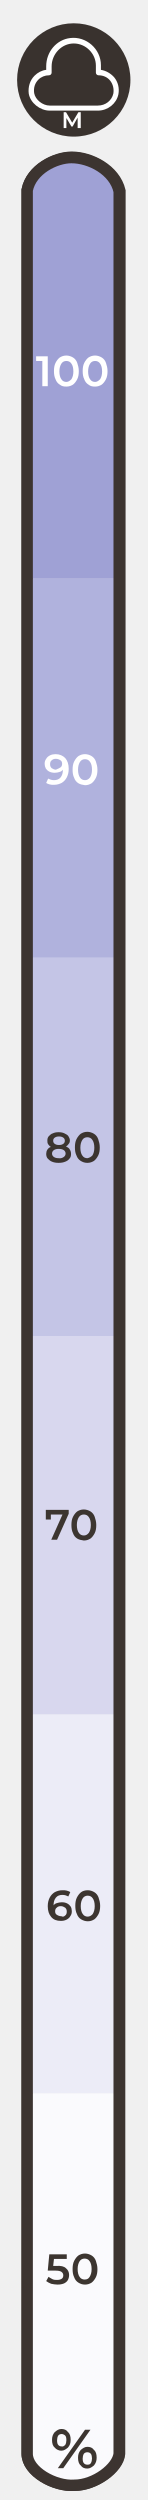
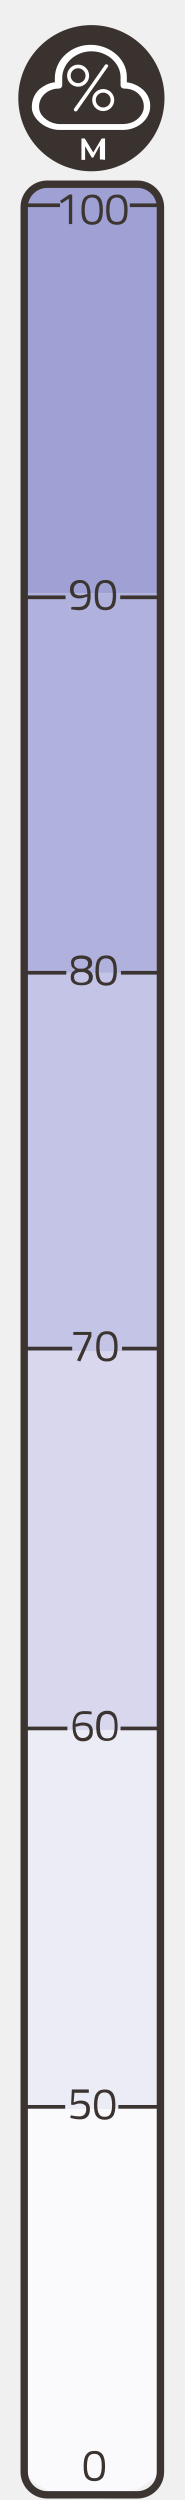
- <svg xmlns="http://www.w3.org/2000/svg" xmlns:xlink="http://www.w3.org/1999/xlink" version="1.1" id="Livello_1" x="0px" y="0px" width="38px" height="644px" viewBox="0 0 37.2 644.1" style="enable-background:new 0 0 37.2 644.1;" xml:space="preserve">
+ <svg xmlns="http://www.w3.org/2000/svg" xmlns:xlink="http://www.w3.org/1999/xlink" version="1.1" id="Livello_1" x="0px" y="0px" width="50px" height="677px" viewBox="0 0 48.7 677.2" style="enable-background:new 0 0 48.7 677.2;" xml:space="preserve">
  <style type="text/css">
- 	.st0{display:none;}
- 	.st1{display:inline;}
- 	.st2{clip-path:url(#SVGID_00000098217278098418447400000000968132201974526139_);fill:#FFFAFA;}
- 	.st3{clip-path:url(#SVGID_00000000925765988233706650000000613842492447046051_);fill:#FBD5D6;}
- 	.st4{clip-path:url(#SVGID_00000072992012485114356800000006496234173400817068_);fill:#F9C1C2;}
- 	.st5{clip-path:url(#SVGID_00000143585827793878790610000003937696048562226110_);fill:#FDEBEB;}
- 	.st6{clip-path:url(#SVGID_00000131345647652490859800000013190491833275560376_);fill:#F6ABAD;}
- 	.st7{clip-path:url(#SVGID_00000139979890329205482960000010914098827126043547_);fill:#F49799;}
- 	.st8{clip-path:url(#SVGID_00000090992088956803748420000007748056703977723026_);fill:#C8E8F0;}
- 	.st9{clip-path:url(#SVGID_00000144322691146210842060000005588671000360503439_);fill:#D0EBF7;}
- 	.st10{clip-path:url(#SVGID_00000160172946450594422650000018135568807861635228_);fill:#4898DA;}
- 	.st11{clip-path:url(#SVGID_00000081622678943348644150000006055519357089879231_);fill:#A3A5D7;}
- 	.st12{clip-path:url(#SVGID_00000005980184950569193130000005595869126436522410_);fill:#B988C1;}
- 	.st13{clip-path:url(#SVGID_00000124848383038309267940000017348835109587289527_);fill:#D7A2CD;}
- 	.st14{clip-path:url(#SVGID_00000005229070557214454410000008013235838695722119_);fill:#E8BEDB;}
- 	.st15{clip-path:url(#SVGID_00000038380401226670923760000000287550203748022711_);fill:#E67D9B;}
- 	.st16{clip-path:url(#SVGID_00000016076733877088889800000013056950652647732394_);fill:#DB4C4D;}
- 	.st17{clip-path:url(#SVGID_00000002362615134434787870000010808107669403632262_);fill:#EF5A5C;}
- 	.st18{clip-path:url(#SVGID_00000001629417941651829150000012208071599895174546_);fill:#F7A25C;}
- 	.st19{clip-path:url(#SVGID_00000141429470921572604490000000333151717262293901_);fill:#FDD58F;}
- 	.st20{clip-path:url(#SVGID_00000143609411107164892570000009067349760711743916_);fill:#FFE173;}
- 	.st21{clip-path:url(#SVGID_00000085959895437919012760000015719307139043771817_);fill:#FEFE82;}
- 	.st22{clip-path:url(#SVGID_00000112630063032937566470000009305652971025312438_);fill:#FFFFC7;}
- 	.st23{clip-path:url(#SVGID_00000052097034715031642180000012856439992589355186_);fill:#F3F3A1;}
- 	.st24{clip-path:url(#SVGID_00000000195565200594712480000006800608639770998710_);fill:#D3ECA4;}
- 	.st25{clip-path:url(#SVGID_00000154387635365314731980000015907944847096496545_);fill:#C3E6D8;}
- 	.st26{clip-path:url(#SVGID_00000126286587906422816500000017994761757999868324_);fill:#C8E8F0;}
- 	.st27{clip-path:url(#SVGID_00000071543955595265248490000002255898086767435158_);fill:#D0EBF7;}
- 	.st28{clip-path:url(#SVGID_00000109026394338414473670000000917686711910184322_);fill:#EC2426;}
- 	.st29{clip-path:url(#SVGID_00000023972732371232347550000016886325700027809975_);fill:#FCFC1E;}
- 	.st30{clip-path:url(#SVGID_00000019652311324900711130000012660425482268251531_);fill:#0B7F3F;}
- 	.st31{clip-path:url(#SVGID_00000177473487028662671440000008878131153423708053_);fill:#F7A426;}
- 	.st32{clip-path:url(#SVGID_00000155868109023728692580000008634837471934056871_);fill:#6FC9DC;}
- 	.st33{clip-path:url(#SVGID_00000085961381503267478870000004014978953578597531_);fill:#3F57B0;}
- 	.st34{display:none;fill:#3A332F;}
- 	.st35{display:none;fill:none;stroke:#3C3430;stroke-width:2.932;stroke-miterlimit:9.772;}
- 	.st36{display:inline;fill:#3C3530;}
- 	.st37{display:inline;fill:#FFFFFF;}
- 	.st38{display:none;fill:none;}
- 	.st39{display:none;enable-background:new    ;}
- 	.st40{clip-path:url(#SVGID_00000117678363852171663390000002760413254305891212_);}
- 	.st41{fill:#F59826;}
- 	.st42{fill:#FDCC22;}
- 	.st43{fill:#6655AD;}
- 	.st44{fill:#975EAD;}
- 	.st45{fill:#C66AAF;}
- 	.st46{fill:#AF48A1;}
- 	.st47{fill:#981595;}
- 	.st48{fill:#660666;}
- 	.st49{fill:#640E0E;}
- 	.st50{fill:#991E1F;}
- 	.st51{fill:#CB2527;}
- 	.st52{fill:#EC2426;}
- 	.st53{fill:#F06626;}
- 	.st54{fill:#FCFC1E;}
- 	.st55{fill:#CBE436;}
- 	.st56{fill:#7ECB47;}
- 	.st57{fill:#0EB04E;}
- 	.st58{fill:#37BD7C;}
- 	.st59{fill:#58C3BA;}
- 	.st60{fill:#6FC9DC;}
- 	.st61{fill:#33BCF3;}
- 	.st62{fill:#498DD2;}
- 	.st63{fill:#4469BB;}
- 	.st64{fill:#3F57B0;}
- 	.st65{display:inline;fill:#39322E;}
- 	.st66{display:none;fill:#39322E;}
- 	.st67{fill:#FFFFFF;}
- 	.st68{fill:none;}
- 	.st69{fill:#39322E;}
- 	.st70{fill:none;stroke:#3C3430;stroke-width:2.932;stroke-miterlimit:9.772;}
- 	.st71{clip-path:url(#SVGID_00000173143939364533748870000016472732925884784773_);fill:#FAFAFD;}
- 	.st72{clip-path:url(#SVGID_00000116929268501601192750000011005437460239827898_);fill:#D8D7EE;}
- 	.st73{clip-path:url(#SVGID_00000050633097460098886630000014732950103574037900_);fill:#C4C5E6;}
- 	.st74{clip-path:url(#SVGID_00000050652298583897723020000001536204218791677317_);fill:#ECECF7;}
- 	.st75{clip-path:url(#SVGID_00000011021790477178982310000016832068776707717288_);fill:#B0B2DD;}
- 	.st76{clip-path:url(#SVGID_00000040565241912033680370000009601907473924392883_);fill:#9FA1D5;}
- 	.st77{fill:#3C3530;}
+ 	.st0{clip-path:url(#SVGID_00000039846302260393032220000012970815574539548069_);fill:#FAFAFD;}
+ 	.st1{clip-path:url(#SVGID_00000095331347969984798020000000901204797291579062_);fill:#D8D7EE;}
+ 	.st2{clip-path:url(#SVGID_00000088841894550341754560000005951564212119991691_);fill:#C4C5E6;}
+ 	.st3{clip-path:url(#SVGID_00000048480450729235291400000012059688471200367505_);fill:#ECECF7;}
+ 	.st4{clip-path:url(#SVGID_00000013883856804890961980000002614390541593417103_);fill:#B0B2DD;}
+ 	.st5{clip-path:url(#SVGID_00000109718418214397845780000001286890782776214161_);fill:#9FA1D5;}
+ 	.st6{fill:#39322E;}
+ 	.st7{fill:none;}
+ 	.st8{fill:none;stroke:#3C3430;stroke-width:2;stroke-miterlimit:9.772;}
+ 	.st9{fill:#3C3530;}
+ 	.st10{fill:none;stroke:#3C3430;stroke-miterlimit:9.772;}
+ 	.st11{fill:#3C3430;}
+ 	.st12{fill:#3B3330;}
+ 	.st13{fill:#FFFFFF;}
+ 	.st14{fill:#FFFFFF;stroke:#FFFFFF;stroke-width:0.489;stroke-miterlimit:9.772;}
+ 	.st15{fill:none;stroke:#FFFFFF;stroke-width:0.977;stroke-miterlimit:9.772;}
</style>
-   <circle class="st69" cx="18.6" cy="20.6" r="14.6" />
-   <path class="st70" d="M30.4,632.2c-0.3,3.7-6.3,8.1-11.6,8.1l0,0c-5.2,0.4-12.2-3.5-12.2-8.1V48.9c1.1-5.3,7.2-8.4,11.5-8.4l0,0  c4.8,0,11.1,3.2,12.4,8.7L30.4,632.2L30.4,632.2z" />
-   <g>
-     <path class="st67" d="M12.4,28.5h12.4c2.6,0,4.8-1.8,5.3-4.2c0.3-1.6-0.1-3.2-1.1-4.4c-0.9-1-2.1-1.7-3.4-1.9v-1.2   c0-4.2-3.8-7.5-7.9-7c-3.5,0.4-6.2,3.5-6.2,7.3V18c-1.1,0.1-2.2,0.7-3,1.5c-1.2,1.2-1.7,2.9-1.5,4.6C7.4,26.5,9.9,28.5,12.4,28.5z    M9.5,20.5c0.7-0.7,1.7-1.1,2.7-1.1c0.4,0,0.7-0.3,0.7-0.7v-1.6c0-3.1,2.5-5.9,5.7-5.9c3.1,0,5.7,2.6,5.7,5.7v1.8   c0,0.4,0.3,0.7,0.7,0.7c1.2,0,2.3,0.5,3,1.4s1,2.1,0.8,3.3c-0.4,1.8-2,3.1-4,3.1H12.4c-1.8,0-3.7-1.5-4-3.2   C8.2,22.6,8.6,21.4,9.5,20.5z" />
-   </g>
-   <rect x="13.8" y="28.5" class="st68" width="9.5" height="5.3" />
-   <g>
-     <path class="st67" d="M19.6,33l0-2.7l-1.3,2.3h-0.3l-1.3-2.2V33h-0.7v-4.1h0.6l1.6,2.7l1.6-2.7h0.6l0,4.1C20.3,33,19.6,33,19.6,33z   " />
-   </g>
  <g>
    <g>
      <g>
        <g>
          <g>
-             <defs>
-               <path id="SVGID_00000020367187336474804110000010917790707660058808_" d="M30.5,631.9c-0.4,3.7-6.3,8.1-11.5,8.1l0,0        c-5.1,0.4-12.2-3.6-12.2-8.1V48.7c1.1-5.4,7.3-8.4,11.4-8.4l0,0c4.8,0,11.1,3.2,12.3,8.7V631.9L30.5,631.9z" />
-             </defs>
-             <clipPath id="SVGID_00000180356521465079226450000006196512894267605377_">
-               <use xlink:href="#SVGID_00000020367187336474804110000010917790707660058808_" style="overflow:visible;" />
-             </clipPath>
-             <rect x="1" y="539.3" style="clip-path:url(#SVGID_00000180356521465079226450000006196512894267605377_);fill:#FAFAFD;" width="35.3" height="107.3" />
+             <g>
+               <defs>
+                 <path id="SVGID_1_" d="M42.5,668.6c-0.6,3.9-9.7,8.5-17.6,8.5l0,0c-7.8,0.4-18.7-3.8-18.7-8.5V55.2         c1.7-5.7,11.2-8.8,17.5-8.8l0,0c7.4,0,17,3.4,18.9,9.2V668.6L42.5,668.6z" />
+               </defs>
+               <clipPath id="SVGID_00000144312688595791116900000012238267833675157642_">
+                 <use xlink:href="#SVGID_1_" style="overflow:visible;" />
+               </clipPath>
+               <rect x="-2.7" y="571.2" style="clip-path:url(#SVGID_00000144312688595791116900000012238267833675157642_);fill:#FAFAFD;" width="54.1" height="112.9" />
+             </g>
          </g>
        </g>
      </g>
      <g>
        <g>
          <g>
-             <defs>
-               <path id="SVGID_00000097467327568639477040000013029432810611873426_" d="M30.5,631.9c-0.4,3.7-6.3,8.1-11.5,8.1l0,0        c-5.1,0.4-12.2-3.6-12.2-8.1V48.7c1.1-5.4,7.3-8.4,11.4-8.4l0,0c4.8,0,11.1,3.2,12.3,8.7V631.9L30.5,631.9z" />
-             </defs>
-             <clipPath id="SVGID_00000153681285287373059050000012074659528522840714_">
-               <use xlink:href="#SVGID_00000097467327568639477040000013029432810611873426_" style="overflow:visible;" />
-             </clipPath>
-             <rect x="1.4" y="344.2" style="clip-path:url(#SVGID_00000153681285287373059050000012074659528522840714_);fill:#D8D7EE;" width="35.3" height="97.6" />
+             <g>
+               <defs>
+                 <path id="SVGID_00000045579994541705425250000008494995007312594352_" d="M42.5,668.6c-0.6,3.9-9.7,8.5-17.6,8.5l0,0         c-7.8,0.4-18.7-3.8-18.7-8.5V55.2c1.7-5.7,11.2-8.8,17.5-8.8l0,0c7.4,0,17,3.4,18.9,9.2V668.6L42.5,668.6z" />
+               </defs>
+               <clipPath id="SVGID_00000117643985047917135980000013893541516068563610_">
+                 <use xlink:href="#SVGID_00000045579994541705425250000008494995007312594352_" style="overflow:visible;" />
+               </clipPath>
+               <rect x="-2.1" y="366" style="clip-path:url(#SVGID_00000117643985047917135980000013893541516068563610_);fill:#D8D7EE;" width="54.1" height="102.7" />
+             </g>
          </g>
        </g>
      </g>
      <g>
        <g>
          <g>
-             <defs>
-               <path id="SVGID_00000094593649824287072180000009847890482565266312_" d="M30.5,631.9c-0.4,3.7-6.3,8.1-11.5,8.1l0,0        c-5.1,0.4-12.2-3.6-12.2-8.1V48.7c1.1-5.4,7.3-8.4,11.4-8.4l0,0c4.8,0,11.1,3.2,12.3,8.7V631.9L30.5,631.9z" />
-             </defs>
-             <clipPath id="SVGID_00000068640716580447948200000008117817458467784119_">
-               <use xlink:href="#SVGID_00000094593649824287072180000009847890482565266312_" style="overflow:visible;" />
-             </clipPath>
-             <rect x="1.4" y="246.6" style="clip-path:url(#SVGID_00000068640716580447948200000008117817458467784119_);fill:#C4C5E6;" width="35.3" height="97.6" />
+             <g>
+               <defs>
+                 <path id="SVGID_00000085239322399740282290000005348104868485726852_" d="M42.5,668.6c-0.6,3.9-9.7,8.5-17.6,8.5l0,0         c-7.8,0.4-18.7-3.8-18.7-8.5V55.2c1.7-5.7,11.2-8.8,17.5-8.8l0,0c7.4,0,17,3.4,18.9,9.2V668.6L42.5,668.6z" />
+               </defs>
+               <clipPath id="SVGID_00000051371718186537268060000009788498120636809657_">
+                 <use xlink:href="#SVGID_00000085239322399740282290000005348104868485726852_" style="overflow:visible;" />
+               </clipPath>
+               <rect x="-2.1" y="263.3" style="clip-path:url(#SVGID_00000051371718186537268060000009788498120636809657_);fill:#C4C5E6;" width="54.1" height="102.7" />
+             </g>
          </g>
        </g>
      </g>
      <g>
        <g>
          <g>
-             <defs>
-               <path id="SVGID_00000174593877785740772670000008155828805930972560_" d="M30.5,631.9c-0.4,3.7-6.3,8.1-11.5,8.1l0,0        c-5.1,0.4-12.2-3.6-12.2-8.1V48.7c1.1-5.4,7.3-8.4,11.4-8.4l0,0c4.8,0,11.1,3.2,12.3,8.7V631.9L30.5,631.9z" />
-             </defs>
-             <clipPath id="SVGID_00000048502535344679594700000017651520741848188288_">
-               <use xlink:href="#SVGID_00000174593877785740772670000008155828805930972560_" style="overflow:visible;" />
-             </clipPath>
-             <rect x="1" y="441.7" style="clip-path:url(#SVGID_00000048502535344679594700000017651520741848188288_);fill:#ECECF7;" width="35.3" height="97.6" />
+             <g>
+               <defs>
+                 <path id="SVGID_00000008137313380536459020000003328140434169758618_" d="M42.5,668.6c-0.6,3.9-9.7,8.5-17.6,8.5l0,0         c-7.8,0.4-18.7-3.8-18.7-8.5V55.2c1.7-5.7,11.2-8.8,17.5-8.8l0,0c7.4,0,17,3.4,18.9,9.2V668.6L42.5,668.6z" />
+               </defs>
+               <clipPath id="SVGID_00000018200341715791254420000010769621625721469595_">
+                 <use xlink:href="#SVGID_00000008137313380536459020000003328140434169758618_" style="overflow:visible;" />
+               </clipPath>
+               <rect x="-2.7" y="468.6" style="clip-path:url(#SVGID_00000018200341715791254420000010769621625721469595_);fill:#ECECF7;" width="54.1" height="102.7" />
+             </g>
          </g>
        </g>
      </g>
      <g>
        <g>
          <g>
-             <defs>
-               <path id="SVGID_00000027581552833067574440000002018631642140612267_" d="M30.5,631.9c-0.4,3.7-6.3,8.1-11.5,8.1l0,0        c-5.1,0.4-12.2-3.6-12.2-8.1V48.7c1.1-5.4,7.3-8.4,11.4-8.4l0,0c4.8,0,11.1,3.2,12.3,8.7V631.9L30.5,631.9z" />
-             </defs>
-             <clipPath id="SVGID_00000137132681545095257070000002749559760074836359_">
-               <use xlink:href="#SVGID_00000027581552833067574440000002018631642140612267_" style="overflow:visible;" />
-             </clipPath>
-             <rect x="1.4" y="149.1" style="clip-path:url(#SVGID_00000137132681545095257070000002749559760074836359_);fill:#B0B2DD;" width="35.3" height="97.6" />
+             <g>
+               <defs>
+                 <path id="SVGID_00000118396317786829730140000012450765979903632787_" d="M42.5,668.6c-0.6,3.9-9.7,8.5-17.6,8.5l0,0         c-7.8,0.4-18.7-3.8-18.7-8.5V55.2c1.7-5.7,11.2-8.8,17.5-8.8l0,0c7.4,0,17,3.4,18.9,9.2V668.6L42.5,668.6z" />
+               </defs>
+               <clipPath id="SVGID_00000134229132395981042620000015510061508409143426_">
+                 <use xlink:href="#SVGID_00000118396317786829730140000012450765979903632787_" style="overflow:visible;" />
+               </clipPath>
+               <rect x="-2.1" y="160.8" style="clip-path:url(#SVGID_00000134229132395981042620000015510061508409143426_);fill:#B0B2DD;" width="54.1" height="102.7" />
+             </g>
          </g>
        </g>
      </g>
      <g>
        <g>
          <g>
-             <defs>
-               <path id="SVGID_00000168093684127766080270000000156689640780249479_" d="M30.5,631.9c-0.4,3.7-6.3,8.1-11.5,8.1l0,0        c-5.1,0.4-12.2-3.6-12.2-8.1V48.7c1.1-5.4,7.3-8.4,11.4-8.4l0,0c4.8,0,11.1,3.2,12.3,8.7V631.9L30.5,631.9z" />
-             </defs>
-             <clipPath id="SVGID_00000051371195516183381980000007662025561053210515_">
-               <use xlink:href="#SVGID_00000168093684127766080270000000156689640780249479_" style="overflow:visible;" />
-             </clipPath>
-             <rect x="1" y="41.8" style="clip-path:url(#SVGID_00000051371195516183381980000007662025561053210515_);fill:#9FA1D5;" width="35.3" height="107.3" />
+             <g>
+               <defs>
+                 <path id="SVGID_00000013164665839609384480000006375249136742228395_" d="M42.5,668.6c-0.6,3.9-9.7,8.5-17.6,8.5l0,0         c-7.8,0.4-18.7-3.8-18.7-8.5V55.2c1.7-5.7,11.2-8.8,17.5-8.8l0,0c7.4,0,17,3.4,18.9,9.2V668.6L42.5,668.6z" />
+               </defs>
+               <clipPath id="SVGID_00000106835610854187278530000000947782260891679677_">
+                 <use xlink:href="#SVGID_00000013164665839609384480000006375249136742228395_" style="overflow:visible;" />
+               </clipPath>
+               <polygon style="clip-path:url(#SVGID_00000106835610854187278530000000947782260891679677_);fill:#9FA1D5;" points="        -2.9,49.1 51.2,49.1 51.4,160.8 -2.7,160.8       " />
+             </g>
          </g>
        </g>
      </g>
    </g>
  </g>
-   <path class="st70" d="M30.3,632.2c-0.4,3.7-6.3,8.1-11.5,8.1l0,0c-5.1,0.4-12.2-3.6-12.2-8.1V49c1.1-5.4,7.3-8.4,11.4-8.4l0,0  c4.8,0,11.1,3.2,12.3,8.7V632.2L30.3,632.2z" />
+   <circle class="st6" cx="24.1" cy="26.6" r="19.8" />
+   <rect x="11.1" y="632" class="st7" width="15.4" height="11.8" />
+   <path class="st8" d="M36.6,675.8H12.1c-3.4,0-6.2-2.8-6.2-6.2V56.1c0-3.4,2.8-6.2,6.2-6.2h24.5c3.4,0,6.2,2.8,6.2,6.2v613.5  C42.8,673,40,675.8,36.6,675.8z" />
  <g>
-     <g>
-       <path class="st67" d="M16.4,195.3c0.6,0.7,0.9,1.6,0.9,2.8c0,0.9-0.2,1.6-0.5,2.2c-0.3,0.6-0.8,1.1-1.3,1.4    c-0.6,0.3-1.2,0.5-2,0.5c-0.4,0-0.8,0-1.1-0.1s-0.7-0.2-0.9-0.4l0.5-1.1c0.4,0.2,0.9,0.4,1.5,0.4c0.7,0,1.3-0.2,1.7-0.7    c0.4-0.5,0.6-1.1,0.6-2l0,0c-0.2,0.3-0.5,0.5-0.9,0.6s-0.7,0.2-1.2,0.2s-1-0.1-1.4-0.3s-0.7-0.5-0.9-0.8c-0.2-0.4-0.3-0.8-0.3-1.2    c0-0.5,0.1-0.9,0.4-1.3c0.2-0.4,0.6-0.7,1-0.9s0.9-0.3,1.4-0.3C15,194.3,15.8,194.7,16.4,195.3z M15.2,197.7    c0.3-0.2,0.4-0.6,0.4-0.9c0-0.4-0.1-0.7-0.4-0.9s-0.7-0.4-1.2-0.4c-0.4,0-0.8,0.1-1.1,0.4c-0.3,0.2-0.4,0.6-0.4,1s0.1,0.7,0.4,1    c0.3,0.2,0.7,0.4,1.1,0.4C14.5,198.1,14.9,197.9,15.2,197.7z" />
-       <path class="st67" d="M19.8,201.8c-0.5-0.3-0.9-0.8-1.1-1.4c-0.3-0.6-0.4-1.3-0.4-2.1s0.1-1.5,0.4-2.1s0.7-1.1,1.1-1.4    c0.5-0.3,1-0.5,1.7-0.5c0.6,0,1.2,0.2,1.7,0.5s0.9,0.8,1.1,1.4s0.4,1.3,0.4,2.1s-0.1,1.5-0.4,2.1s-0.7,1.1-1.1,1.4    c-0.5,0.3-1,0.5-1.7,0.5C20.8,202.2,20.3,202.1,19.8,201.8z M22.8,200.3c0.3-0.5,0.5-1.1,0.5-2s-0.2-1.6-0.5-2    c-0.3-0.5-0.8-0.7-1.3-0.7s-1,0.2-1.3,0.7s-0.5,1.1-0.5,2s0.2,1.6,0.5,2c0.3,0.5,0.8,0.7,1.3,0.7C22,201,22.4,200.8,22.8,200.3z" />
-     </g>
+     <path class="st9" d="M18.9,52.8v7.9H18v-6.9l-2,1.3l-0.4-0.7l2.5-1.7H18.9z" />
+     <path class="st9" d="M24.3,52.7c0.7,0,1.2,0.1,1.6,0.4c0.9,0.5,1.3,1.8,1.3,3.8c0,1.4-0.2,2.5-0.7,3.1c-0.5,0.6-1.2,0.9-2.2,0.9   s-1.7-0.3-2.2-0.9c-0.5-0.6-0.7-1.6-0.7-3.1c0-1.5,0.2-2.6,0.7-3.2C22.6,53,23.4,52.7,24.3,52.7z M24.3,53.5   c-0.5,0-0.8,0.1-1.1,0.3c-0.6,0.4-0.9,1.4-0.9,3.1c0,1.2,0.2,2,0.5,2.5c0.3,0.5,0.8,0.7,1.5,0.7s1.2-0.2,1.5-0.7   c0.3-0.5,0.5-1.3,0.5-2.5s-0.2-2.1-0.5-2.6S25,53.5,24.3,53.5z" />
+     <path class="st9" d="M31,52.7c0.7,0,1.2,0.1,1.6,0.4c0.9,0.5,1.3,1.8,1.3,3.8c0,1.4-0.2,2.5-0.7,3.1c-0.5,0.6-1.2,0.9-2.2,0.9   s-1.7-0.3-2.2-0.9c-0.5-0.6-0.7-1.6-0.7-3.1c0-1.5,0.2-2.6,0.7-3.2C29.3,53,30.1,52.7,31,52.7z M31,53.5c-0.5,0-0.8,0.1-1.1,0.3   c-0.6,0.4-0.9,1.4-0.9,3.1c0,1.2,0.2,2,0.5,2.5c0.3,0.5,0.8,0.7,1.5,0.7s1.2-0.2,1.5-0.7c0.3-0.5,0.5-1.3,0.5-2.5s-0.2-2.1-0.5-2.6   S31.7,53.5,31,53.5z" />
+   </g>
+   <line class="st10" x1="6.5" y1="55.6" x2="15.6" y2="55.6" />
+   <line class="st10" x1="42.6" y1="55.6" x2="34.5" y2="55.6" />
+   <g>
+     <path class="st11" d="M19.2,361.6v-0.8h4.9v1.2l-3,6.8l-0.9-0.3l3-6.6v-0.3H19.2z" />
+     <path class="st11" d="M28.3,360.6c0.7,0,1.2,0.1,1.6,0.4c0.9,0.5,1.3,1.8,1.3,3.8c0,1.4-0.2,2.5-0.7,3.1c-0.5,0.6-1.2,0.9-2.2,0.9   s-1.7-0.3-2.2-0.9c-0.5-0.6-0.7-1.6-0.7-3.1c0-1.5,0.2-2.6,0.7-3.2C26.6,360.9,27.3,360.6,28.3,360.6z M28.3,361.4   c-0.5,0-0.8,0.1-1.1,0.3c-0.6,0.4-0.9,1.4-0.9,3.1c0,1.2,0.2,2,0.5,2.5c0.3,0.5,0.8,0.7,1.5,0.7s1.2-0.2,1.5-0.7   c0.3-0.5,0.5-1.3,0.5-2.5s-0.2-2.1-0.5-2.6S29,361.4,28.3,361.4z" />
+   </g>
+   <line class="st10" x1="6.6" y1="365.3" x2="18.9" y2="365.3" />
+   <line class="st10" x1="43" y1="365.3" x2="32.4" y2="365.3" />
+   <g>
+     <path class="st11" d="M20.8,164.4c1.4,0,2.2-0.9,2.2-2.8c-0.8,0.3-1.5,0.5-2.1,0.5c-1.7,0-2.6-0.8-2.6-2.4c0-0.8,0.2-1.4,0.7-1.9   s1.2-0.7,2-0.7c1,0,1.7,0.4,2.2,1.1c0.5,0.7,0.7,1.8,0.7,3.2c0,1.4-0.3,2.4-0.8,3s-1.3,0.9-2.3,0.9c-0.6,0-1.2-0.1-1.9-0.2l-0.3,0   l0.1-0.7C19.4,164.4,20.1,164.4,20.8,164.4z M21,161.3c0.5,0,1.1-0.1,1.7-0.3l0.3-0.1c0-2-0.7-3-1.9-3c-0.6,0-1,0.2-1.3,0.5   c-0.3,0.3-0.5,0.8-0.5,1.3C19.3,160.8,19.8,161.3,21,161.3z" />
+     <path class="st11" d="M27.9,157.1c0.7,0,1.2,0.1,1.6,0.4c0.9,0.5,1.3,1.8,1.3,3.8c0,1.4-0.2,2.5-0.7,3.1c-0.5,0.6-1.2,0.9-2.2,0.9   s-1.7-0.3-2.2-0.9c-0.5-0.6-0.7-1.6-0.7-3.1c0-1.5,0.2-2.6,0.7-3.2C26.2,157.4,26.9,157.1,27.9,157.1z M27.9,157.9   c-0.5,0-0.8,0.1-1.1,0.3c-0.6,0.4-0.9,1.4-0.9,3.1c0,1.2,0.2,2,0.5,2.5c0.3,0.5,0.8,0.7,1.5,0.7s1.2-0.2,1.5-0.7   c0.3-0.5,0.5-1.3,0.5-2.5s-0.2-2.1-0.5-2.6S28.6,157.9,27.9,157.9z" />
+   </g>
+   <line class="st10" x1="6.1" y1="161.8" x2="17.1" y2="161.8" />
+   <line class="st10" x1="42.5" y1="161.8" x2="31.9" y2="161.8" />
+   <g>
+     <path class="st12" d="M24.9,663.9c0.7,0,1.2,0.1,1.6,0.4c0.9,0.5,1.3,1.8,1.3,3.8c0,1.4-0.2,2.5-0.7,3.1c-0.5,0.6-1.2,0.9-2.2,0.9   s-1.7-0.3-2.2-0.9c-0.5-0.6-0.7-1.6-0.7-3.1c0-1.5,0.2-2.6,0.7-3.2C23.2,664.2,23.9,663.9,24.9,663.9z M24.9,664.7   c-0.5,0-0.8,0.1-1.1,0.3c-0.6,0.4-0.9,1.4-0.9,3.1c0,1.2,0.2,2,0.5,2.5c0.3,0.5,0.8,0.7,1.5,0.7s1.2-0.2,1.5-0.7   c0.3-0.5,0.5-1.3,0.5-2.5s-0.1-2.1-0.5-2.6C26.1,664.9,25.6,664.7,24.9,664.7z" />
  </g>
  <g>
-     <g>
-       <path class="st77" d="M17.6,296.2c0.2,0.3,0.3,0.7,0.3,1.1c0,0.5-0.1,0.9-0.4,1.2c-0.3,0.4-0.6,0.6-1.1,0.8    c-0.5,0.2-1,0.3-1.7,0.3s-1.2-0.1-1.7-0.3c-0.5-0.2-0.8-0.5-1.1-0.8c-0.3-0.3-0.4-0.8-0.4-1.2s0.1-0.8,0.3-1.1    c0.2-0.3,0.5-0.6,0.9-0.7c-0.3-0.2-0.5-0.4-0.7-0.7c-0.2-0.3-0.2-0.6-0.2-1s0.1-0.8,0.4-1.1c0.3-0.3,0.6-0.6,1-0.7    c0.4-0.2,0.9-0.3,1.5-0.3s1.1,0.1,1.5,0.3c0.4,0.2,0.8,0.4,1,0.7c0.2,0.3,0.4,0.7,0.4,1.1s-0.1,0.7-0.3,0.9    c-0.2,0.3-0.4,0.5-0.7,0.7C17.1,295.6,17.4,295.8,17.6,296.2z M16,298.1c0.3-0.2,0.5-0.5,0.5-0.9s-0.2-0.7-0.5-0.9    c-0.3-0.2-0.7-0.3-1.3-0.3c-0.5,0-0.9,0.1-1.2,0.3c-0.3,0.2-0.5,0.5-0.5,0.9s0.2,0.7,0.5,0.9c0.3,0.2,0.7,0.3,1.2,0.3    C15.3,298.5,15.7,298.3,16,298.1z M13.7,293.1c-0.3,0.2-0.4,0.5-0.4,0.8c0,0.3,0.1,0.6,0.4,0.8c0.3,0.2,0.6,0.3,1.1,0.3    s0.8-0.1,1.1-0.3c0.3-0.2,0.4-0.5,0.4-0.8c0-0.3-0.1-0.6-0.4-0.8c-0.3-0.2-0.6-0.3-1.1-0.3S14,292.9,13.7,293.1z" />
-       <path class="st77" d="M20.4,299.1c-0.5-0.3-0.9-0.8-1.1-1.4c-0.3-0.6-0.4-1.3-0.4-2.1c0-0.8,0.1-1.5,0.4-2.1s0.7-1.1,1.1-1.4    c0.5-0.3,1-0.5,1.7-0.5c0.6,0,1.2,0.2,1.7,0.5c0.5,0.3,0.9,0.8,1.1,1.4c0.2,0.6,0.4,1.3,0.4,2.1c0,0.8-0.1,1.5-0.4,2.1    s-0.7,1.1-1.1,1.4c-0.5,0.3-1,0.5-1.7,0.5S20.9,299.4,20.4,299.1z M23.4,297.7c0.3-0.5,0.5-1.1,0.5-2s-0.2-1.6-0.5-2    c-0.3-0.5-0.8-0.7-1.3-0.7s-1,0.2-1.3,0.7s-0.5,1.1-0.5,2s0.2,1.6,0.5,2c0.3,0.5,0.8,0.7,1.3,0.7C22.6,298.3,23,298.1,23.4,297.7z    " />
-     </g>
+     <path class="st12" d="M24.1,464.4c-0.7-0.1-1.4-0.1-2.1-0.1c-0.7,0-1.2,0.2-1.6,0.7c-0.4,0.5-0.6,1.1-0.6,2l0.3-0.1   c0.2-0.1,0.5-0.1,0.8-0.2s0.6-0.1,0.9-0.1c1.8,0,2.7,0.8,2.7,2.5c0,0.8-0.2,1.5-0.7,1.9c-0.5,0.5-1.2,0.7-2,0.7   c-1.9,0-2.8-1.4-2.8-4.1c0-1.4,0.3-2.4,0.8-3.1c0.5-0.7,1.3-1,2.3-1c0.6,0,1.3,0,1.8,0.1l0.3,0.1L24.1,464.4z M21.8,467.4   c-0.3,0-0.6,0-0.9,0.1c-0.3,0.1-0.6,0.1-0.8,0.2l-0.3,0.1c0,0.9,0.2,1.6,0.5,2.2c0.3,0.5,0.8,0.8,1.4,0.8c0.6,0,1.1-0.2,1.4-0.5   c0.3-0.3,0.5-0.7,0.5-1.3c0-0.6-0.2-1-0.5-1.3C22.7,467.5,22.3,467.4,21.8,467.4z" />
+     <path class="st12" d="M28.3,463.4c0.7,0,1.2,0.1,1.6,0.4c0.9,0.5,1.3,1.8,1.3,3.8c0,1.4-0.2,2.5-0.7,3.1c-0.5,0.6-1.2,0.9-2.2,0.9   s-1.7-0.3-2.2-0.9c-0.5-0.6-0.7-1.6-0.7-3.1c0-1.5,0.2-2.6,0.7-3.2C26.6,463.8,27.4,463.4,28.3,463.4z M28.4,464.3   c-0.5,0-0.8,0.1-1.1,0.3c-0.6,0.4-0.9,1.4-0.9,3.1c0,1.2,0.2,2,0.5,2.5c0.3,0.5,0.8,0.7,1.5,0.7s1.2-0.2,1.5-0.7   c0.3-0.5,0.5-1.3,0.5-2.5s-0.1-2.1-0.5-2.6C29.5,464.5,29,464.3,28.4,464.3z" />
+   </g>
+   <line class="st10" x1="6.2" y1="468.2" x2="17.6" y2="468.2" />
+   <line class="st10" x1="42.6" y1="468.2" x2="32" y2="468.2" />
+   <g>
+     <path class="st13" d="M15.5,35.2h17.1c3.6,0,6.6-2.2,7.3-5.2c0.4-2-0.1-3.9-1.5-5.4c-1.2-1.2-2.9-2.1-4.7-2.3v-1.5   c0-5.2-5.3-9.2-10.9-8.6c-4.8,0.5-8.6,4.3-8.6,9v1.1c-1.5,0.1-3,0.9-4.1,1.8c-1.7,1.5-2.3,3.6-2.1,5.6   C8.6,32.8,12.1,35.2,15.5,35.2z M11.5,25.4c1-0.9,2.3-1.4,3.7-1.4c0.6,0,1-0.4,1-0.9v-2c0-3.8,3.5-7.2,7.9-7.2c4.3,0,7.9,3.2,7.9,7   v2.2c0,0.5,0.4,0.9,1,0.9c1.7,0,3.2,0.6,4.1,1.7c1,1.1,1.4,2.6,1.1,4.1c-0.6,2.2-2.8,3.8-5.5,3.8H15.5c-2.5,0-5.1-1.8-5.5-3.9   C9.7,28,10.3,26.5,11.5,25.4z" />
  </g>
  <g>
-     <g>
-       <path class="st77" d="M17.3,389v1l-3,6.7h-1.5l2.9-6.5h-3v1.3h-1.3V389H17.3z" />
-       <path class="st77" d="M19.5,396.4c-0.5-0.3-0.9-0.8-1.1-1.4c-0.3-0.6-0.4-1.3-0.4-2.1s0.1-1.5,0.4-2.1s0.7-1.1,1.1-1.4    c0.5-0.3,1-0.5,1.7-0.5c0.6,0,1.2,0.2,1.7,0.5s0.9,0.8,1.1,1.4s0.4,1.3,0.4,2.1s-0.1,1.5-0.4,2.1s-0.7,1.1-1.1,1.4    c-0.5,0.3-1,0.5-1.7,0.5C20.5,396.8,20,396.7,19.5,396.4z M22.5,394.9c0.3-0.5,0.5-1.1,0.5-2s-0.2-1.6-0.5-2    c-0.3-0.5-0.8-0.7-1.3-0.7s-1,0.2-1.3,0.7s-0.5,1.1-0.5,2s0.2,1.6,0.5,2c0.3,0.5,0.8,0.7,1.3,0.7    C21.7,395.6,22.1,395.4,22.5,394.9z" />
-     </g>
+     <path class="st12" d="M23.4,566.1v0.8h-3.9l-0.2,2.6c0.6-0.3,1.2-0.5,1.9-0.5c1.7,0,2.5,0.8,2.5,2.3c0,0.9-0.2,1.6-0.7,2.1   c-0.5,0.5-1.1,0.7-2,0.7c-0.7,0-1.4-0.1-2.2-0.3l-0.4-0.1l0.1-0.7c0.9,0.2,1.7,0.3,2.3,0.3s1.1-0.2,1.4-0.5   c0.3-0.3,0.5-0.8,0.5-1.4s-0.1-1-0.4-1.2s-0.7-0.4-1.2-0.4c-0.3,0-0.6,0-0.9,0.1c-0.3,0.1-0.6,0.2-0.7,0.2l-0.3,0.1l-0.6-0.1   l0.2-4.1H23.4z" />
+     <path class="st12" d="M27.7,566c0.7,0,1.2,0.1,1.6,0.4c0.9,0.5,1.3,1.8,1.3,3.8c0,1.4-0.2,2.5-0.7,3.1c-0.5,0.6-1.2,0.9-2.2,0.9   s-1.7-0.3-2.2-0.9c-0.5-0.6-0.7-1.6-0.7-3.1c0-1.5,0.2-2.6,0.7-3.2C26,566.3,26.7,566,27.7,566z M27.7,566.8   c-0.5,0-0.8,0.1-1.1,0.3c-0.6,0.4-0.9,1.4-0.9,3.1c0,1.2,0.2,2,0.5,2.5c0.3,0.5,0.8,0.7,1.5,0.7s1.2-0.2,1.5-0.7   c0.3-0.5,0.5-1.3,0.5-2.5s-0.2-2.1-0.5-2.6S28.4,566.8,27.7,566.8z" />
  </g>
+   <line class="st10" x1="5.6" y1="570.7" x2="17" y2="570.7" />
+   <line class="st10" x1="41.9" y1="570.7" x2="31.4" y2="570.7" />
  <g>
-     <path class="st77" d="M16.9,490.4c0.4,0.2,0.7,0.5,0.9,0.8s0.3,0.8,0.3,1.2c0,0.5-0.1,0.9-0.4,1.3c-0.2,0.4-0.6,0.7-1,0.9   c-0.4,0.2-0.9,0.3-1.4,0.3c-1.1,0-1.9-0.3-2.5-1s-0.9-1.6-0.9-2.8c0-0.9,0.2-1.6,0.5-2.2s0.8-1.1,1.3-1.4c0.6-0.3,1.2-0.5,2-0.5   c0.4,0,0.8,0,1.1,0.1s0.7,0.2,0.9,0.4l-0.5,1.1c-0.4-0.2-0.9-0.4-1.5-0.4c-0.7,0-1.3,0.2-1.7,0.7s-0.6,1.1-0.6,2l0,0   c0.2-0.3,0.5-0.5,0.9-0.6s0.7-0.2,1.2-0.2C16.1,490.1,16.5,490.2,16.9,490.4z M16.4,493.5c0.3-0.2,0.4-0.6,0.4-1s-0.1-0.7-0.4-1   c-0.3-0.2-0.7-0.4-1.1-0.4c-0.5,0-0.8,0.1-1.1,0.4c-0.3,0.2-0.4,0.6-0.4,0.9c0,0.4,0.1,0.7,0.4,0.9c0.3,0.2,0.7,0.4,1.2,0.4   C15.8,493.9,16.1,493.8,16.4,493.5z" />
-     <path class="st77" d="M20.5,494.5c-0.5-0.3-0.9-0.8-1.1-1.4c-0.3-0.6-0.4-1.3-0.4-2.1s0.1-1.5,0.4-2.1s0.7-1.1,1.1-1.4   s1-0.5,1.7-0.5c0.6,0,1.2,0.2,1.7,0.5s0.9,0.8,1.1,1.4s0.4,1.3,0.4,2.1s-0.1,1.5-0.4,2.1s-0.7,1.1-1.1,1.4c-0.5,0.3-1,0.5-1.7,0.5   C21.6,495,21,494.8,20.5,494.5z M23.5,493.1c0.3-0.5,0.5-1.1,0.5-2s-0.2-1.6-0.5-2c-0.3-0.5-0.8-0.7-1.3-0.7s-1,0.2-1.3,0.7   s-0.5,1.1-0.5,2s0.2,1.6,0.5,2c0.3,0.5,0.8,0.7,1.3,0.7C22.7,493.8,23.2,493.5,23.5,493.1z" />
+     <path class="st11" d="M19.3,259.3c0.5-0.3,1.2-0.5,2.1-0.5s1.6,0.2,2.1,0.5c0.5,0.3,0.8,0.9,0.8,1.5c0,0.5-0.1,0.9-0.3,1.1   c-0.2,0.3-0.5,0.5-1,0.7c0.5,0.2,0.8,0.5,1.1,0.8c0.2,0.3,0.4,0.7,0.4,1.2c0,1.5-1,2.3-3,2.3c-2,0-3-0.7-3-2.1c0-0.6,0.1-1,0.3-1.3   c0.2-0.3,0.6-0.6,1-0.8c-0.4-0.2-0.7-0.5-0.9-0.7c-0.2-0.3-0.3-0.7-0.3-1.1C18.5,260.2,18.8,259.7,19.3,259.3z M19.4,264.7   c0,1,0.7,1.5,2,1.5c1.3,0,2-0.5,2-1.5c0-0.4-0.1-0.7-0.4-0.9c-0.2-0.2-0.6-0.4-1-0.5h-1.3c-0.4,0.1-0.8,0.3-1,0.5   C19.5,263.9,19.4,264.3,19.4,264.7z M23.2,261c0-0.9-0.6-1.3-1.9-1.3s-1.9,0.4-1.9,1.3c0,0.4,0.1,0.6,0.3,0.9   c0.2,0.2,0.5,0.4,0.9,0.5h1.3c0.4-0.1,0.8-0.3,1-0.5C23.1,261.6,23.2,261.3,23.2,261z" />
+     <path class="st11" d="M28.1,258.8c0.7,0,1.2,0.1,1.6,0.4c0.9,0.5,1.3,1.8,1.3,3.8c0,1.4-0.2,2.5-0.7,3.1c-0.5,0.6-1.2,0.9-2.2,0.9   s-1.7-0.3-2.2-0.9c-0.5-0.6-0.7-1.6-0.7-3.1c0-1.5,0.2-2.6,0.7-3.2C26.4,259.1,27.1,258.8,28.1,258.8z M28.1,259.6   c-0.5,0-0.8,0.1-1.1,0.3c-0.6,0.4-0.9,1.4-0.9,3.1c0,1.2,0.2,2,0.5,2.5c0.3,0.5,0.8,0.7,1.5,0.7s1.2-0.2,1.5-0.7   c0.3-0.5,0.5-1.3,0.5-2.5s-0.1-2.1-0.5-2.6C29.3,259.9,28.8,259.6,28.1,259.6z" />
  </g>
+   <line class="st10" x1="6.3" y1="263.5" x2="17.3" y2="263.5" />
+   <line class="st10" x1="42.7" y1="263.5" x2="32.1" y2="263.5" />
+   <path class="st14" d="M19.6,29.6c0,0-0.1,0.2,0.1,0.3c0.1,0.1,0.3,0,0.3,0l4.2-6l4.2-6c0,0,0.1-0.1-0.1-0.2c-0.2-0.1-0.3,0-0.3,0  l-4.2,6L19.6,29.6z" />
+   <circle class="st15" cx="20.5" cy="20.5" r="2.5" />
+   <circle class="st15" cx="27.3" cy="27.1" r="2.5" />
  <g>
-     <path class="st77" d="M16.6,584.4c0.5,0.4,0.8,1,0.8,1.7c0,0.5-0.1,0.9-0.3,1.3c-0.2,0.4-0.6,0.7-1,0.9c-0.5,0.2-1,0.3-1.7,0.3   c-0.5,0-1.1-0.1-1.6-0.2c-0.5-0.2-0.9-0.4-1.3-0.7l0.6-1.1c0.3,0.2,0.6,0.4,1,0.6s0.8,0.2,1.2,0.2c0.5,0,0.9-0.1,1.2-0.3   c0.3-0.2,0.4-0.5,0.4-0.9c0-0.4-0.2-0.7-0.5-0.9c-0.3-0.2-0.8-0.3-1.6-0.3h-1.9l0.4-4.2h4.5v1.2h-3.3l-0.2,1.8H14   C15.3,583.7,16.1,583.9,16.6,584.4z" />
-     <path class="st77" d="M19.8,588.1c-0.5-0.3-0.9-0.8-1.1-1.4c-0.3-0.6-0.4-1.3-0.4-2.1c0-0.8,0.1-1.5,0.4-2.1   c0.3-0.6,0.7-1.1,1.1-1.4c0.5-0.3,1-0.5,1.7-0.5c0.6,0,1.2,0.2,1.7,0.5s0.9,0.8,1.1,1.4c0.2,0.6,0.4,1.3,0.4,2.1   c0,0.8-0.1,1.5-0.4,2.1c-0.3,0.6-0.7,1.1-1.1,1.4c-0.5,0.3-1,0.5-1.7,0.5S20.3,588.4,19.8,588.1z M22.7,586.6   c0.3-0.5,0.5-1.1,0.5-2c0-0.9-0.2-1.6-0.5-2c-0.3-0.5-0.8-0.7-1.3-0.7s-1,0.2-1.3,0.7s-0.5,1.1-0.5,2c0,0.9,0.2,1.6,0.5,2   c0.3,0.5,0.8,0.7,1.3,0.7C22,587.3,22.4,587.1,22.7,586.6z" />
-   </g>
-   <g>
-     <path class="st77" d="M13.7,630.6c-0.5-0.4-0.7-1.1-0.7-2c0-0.8,0.2-1.4,0.7-2c0.5-0.4,1-0.8,1.7-0.8c0.7,0,1.3,0.2,1.7,0.8   c0.5,0.4,0.7,1.1,0.7,2s-0.2,1.4-0.7,2c-0.5,0.4-1,0.8-1.7,0.8C14.8,631.4,14.1,631.1,13.7,630.6z M16.4,629.9   c0.2-0.3,0.3-0.8,0.3-1.2c0-0.6-0.1-1-0.3-1.2s-0.6-0.4-0.9-0.4c-0.3,0-0.7,0.1-0.9,0.4c-0.2,0.3-0.3,0.8-0.3,1.2   c0,0.6,0.1,1,0.3,1.2c0.2,0.3,0.6,0.4,0.9,0.4C15.8,630.4,16.1,630.2,16.4,629.9z M21.5,626h1.4l-7,9.9h-1.4L21.5,626z M20.4,635.2   c-0.5-0.4-0.7-1.1-0.7-2c0-0.8,0.2-1.4,0.7-2c0.5-0.4,1-0.8,1.7-0.8s1.3,0.2,1.7,0.8c0.5,0.4,0.7,1.1,0.7,2c0,0.8-0.2,1.4-0.7,2   c-0.5,0.4-1,0.8-1.7,0.8S20.8,635.8,20.4,635.2z M23,634.6c0.2-0.3,0.3-0.8,0.3-1.2s-0.1-1-0.3-1.2c-0.2-0.3-0.6-0.4-0.9-0.4   s-0.7,0.1-0.9,0.4c-0.2,0.3-0.3,0.8-0.3,1.2c0,0.6,0.1,1,0.3,1.2c0.2,0.3,0.6,0.4,0.9,0.4C22.6,635,22.8,634.9,23,634.6z" />
-   </g>
-   <g>
-     <path class="st67" d="M11.9,91.8v7.7h-1.4V93H8.9v-1.2H11.9z" />
-     <path class="st67" d="M15,99.1c-0.5-0.3-0.9-0.8-1.1-1.4c-0.3-0.6-0.4-1.3-0.4-2.1s0.1-1.5,0.4-2.1c0.3-0.6,0.7-1.1,1.1-1.4   c0.5-0.3,1-0.5,1.7-0.5c0.6,0,1.2,0.2,1.7,0.5s0.9,0.8,1.1,1.4s0.4,1.3,0.4,2.1s-0.1,1.5-0.4,2.1s-0.7,1.1-1.1,1.4   c-0.5,0.3-1,0.5-1.7,0.5S15.5,99.5,15,99.1z M18,97.7c0.3-0.5,0.5-1.1,0.5-2s-0.2-1.6-0.5-2c-0.3-0.5-0.8-0.7-1.3-0.7   s-1,0.2-1.3,0.7s-0.5,1.1-0.5,2s0.2,1.6,0.5,2c0.3,0.5,0.8,0.7,1.3,0.7C17.2,98.4,17.6,98.1,18,97.7z" />
-     <path class="st67" d="M22.4,99.1c-0.5-0.3-0.9-0.8-1.1-1.4c-0.3-0.6-0.4-1.3-0.4-2.1s0.1-1.5,0.4-2.1s0.7-1.1,1.1-1.4   c0.5-0.3,1-0.5,1.7-0.5c0.6,0,1.2,0.2,1.7,0.5s0.9,0.8,1.1,1.4s0.4,1.3,0.4,2.1s-0.1,1.5-0.4,2.1s-0.7,1.1-1.1,1.4   c-0.5,0.3-1,0.5-1.7,0.5S22.9,99.5,22.4,99.1z M25.4,97.7c0.3-0.5,0.5-1.1,0.5-2s-0.2-1.6-0.5-2c-0.3-0.5-0.8-0.7-1.3-0.7   s-1,0.2-1.3,0.7s-0.5,1.1-0.5,2s0.2,1.6,0.5,2c0.3,0.5,0.8,0.7,1.3,0.7C24.6,98.4,25,98.1,25.4,97.7z" />
+     <path class="st13" d="M26.4,43.2v-3.8l-1.8,3.3h-0.4l-1.8-3.1v3.7h-1v-5.8h0.9l2.3,3.8l2.3-3.8h0.9v5.8   C27.3,43.2,26.4,43.2,26.4,43.2z" />
  </g>
</svg>
